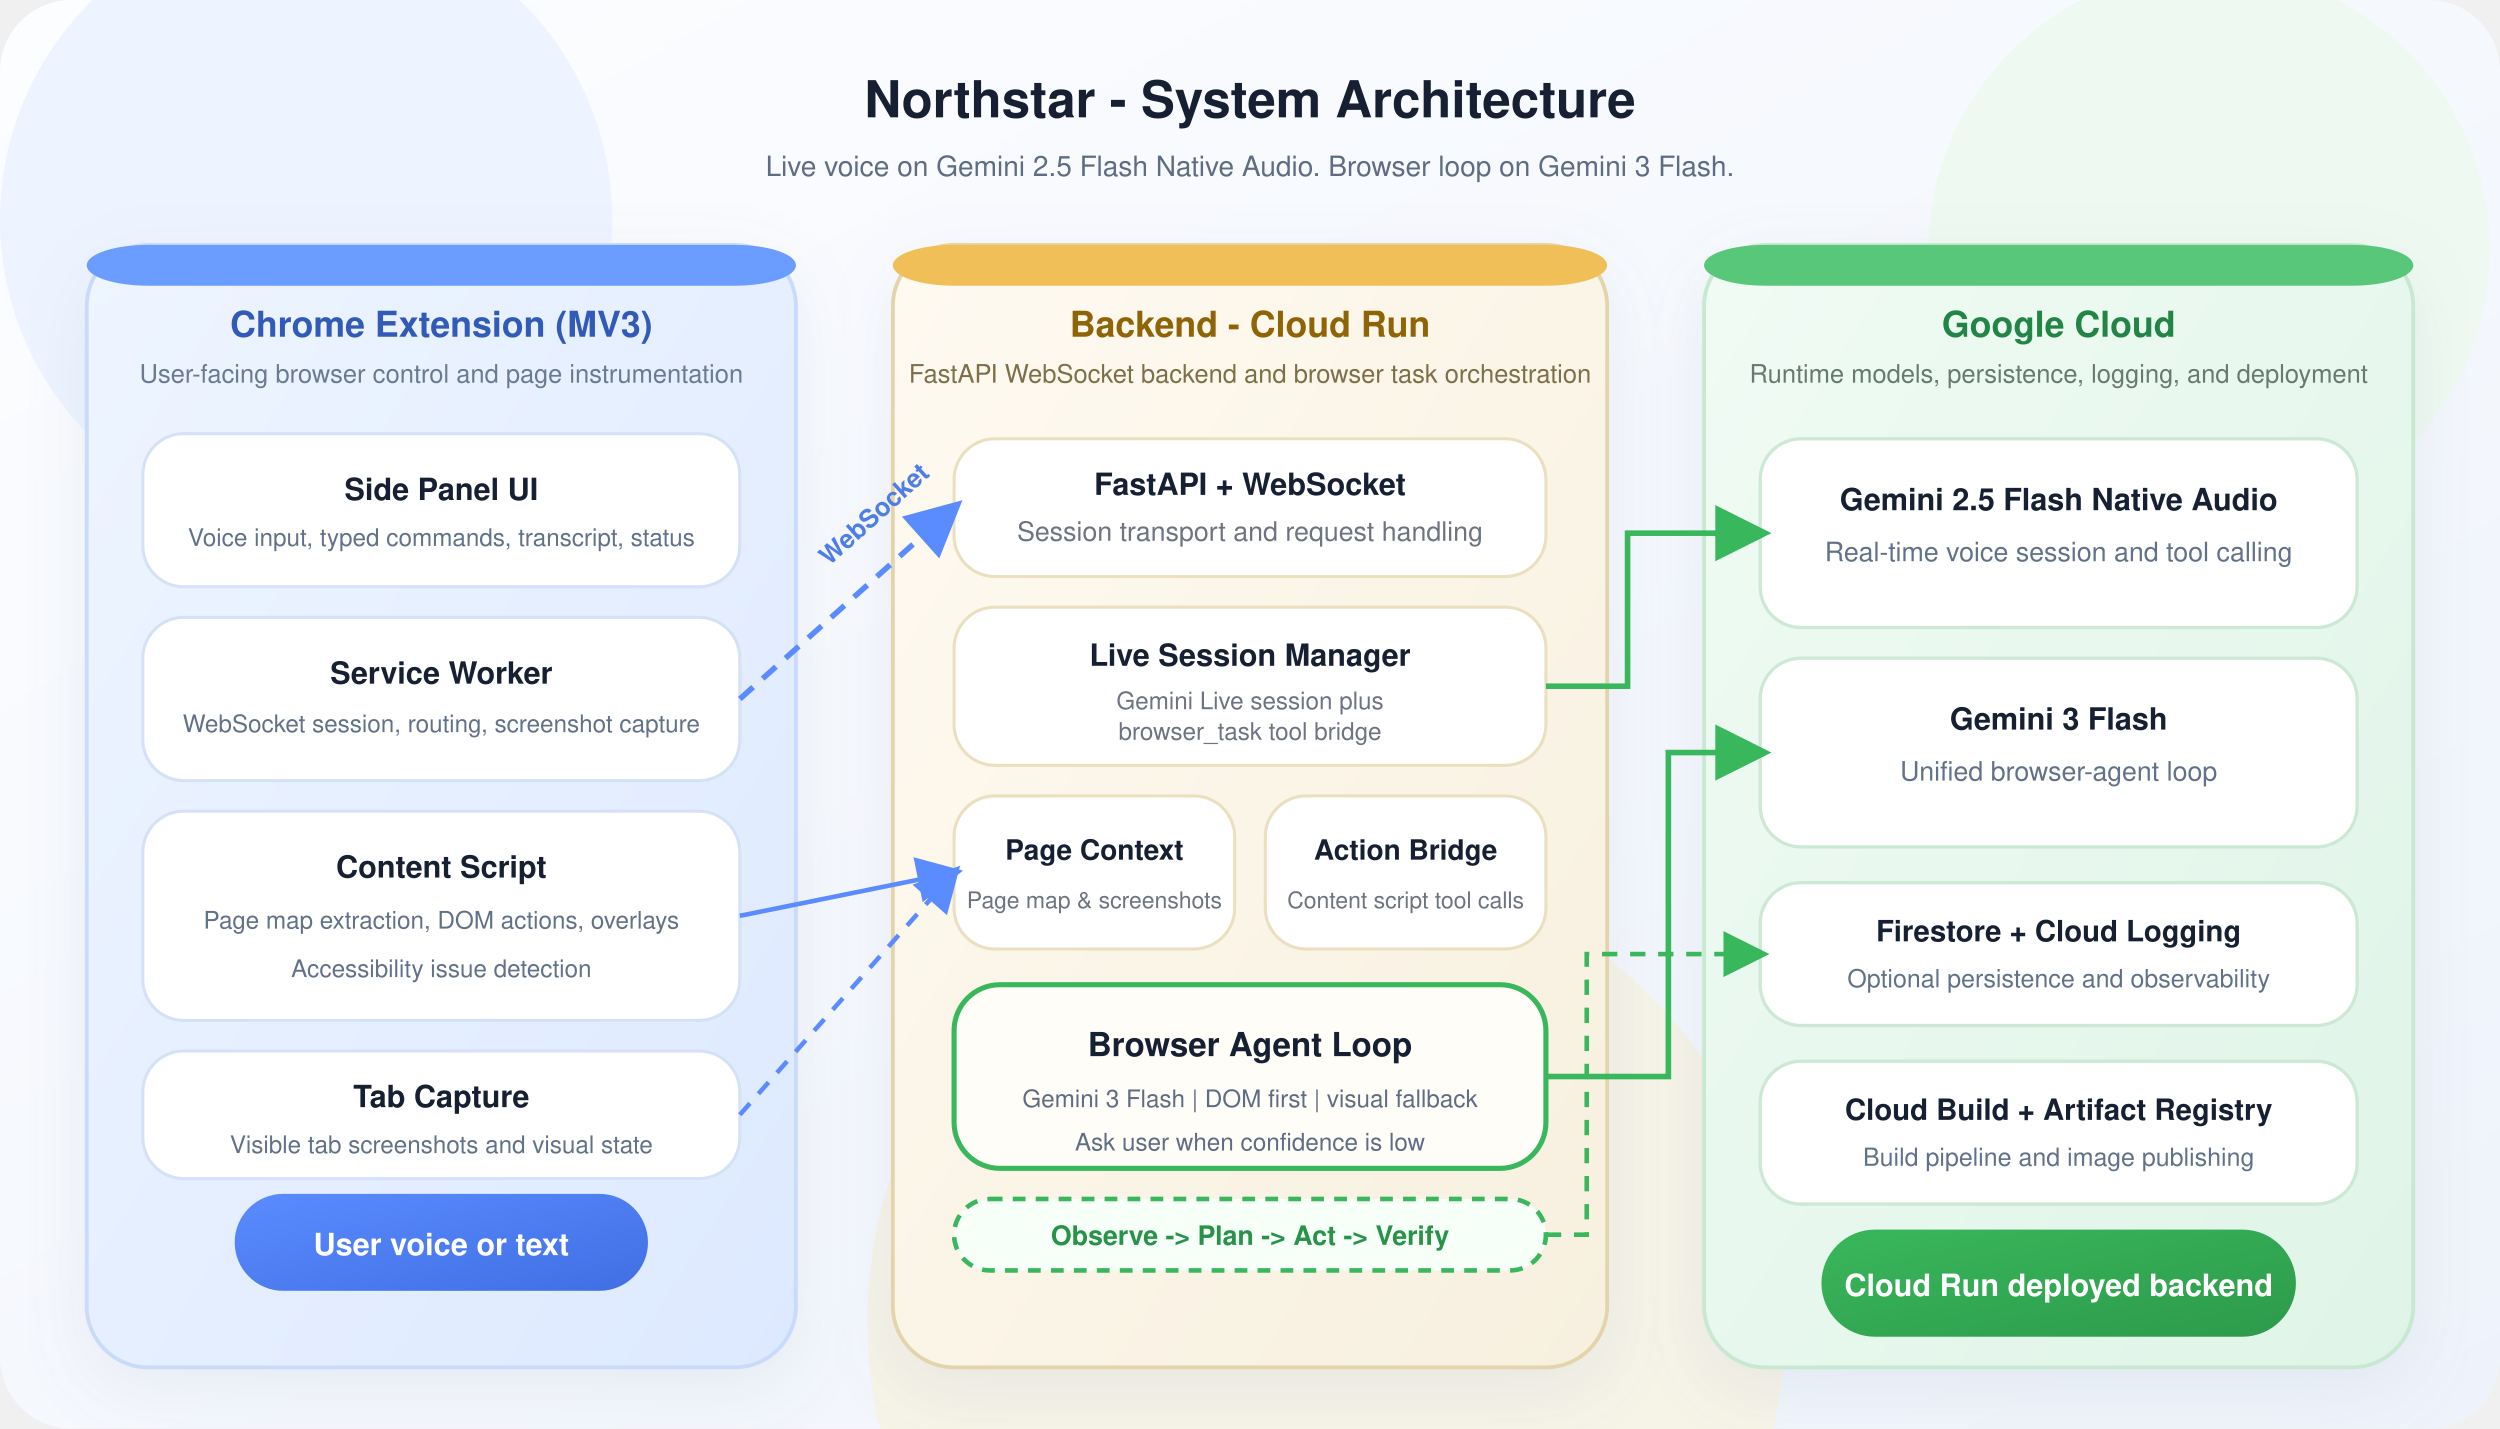
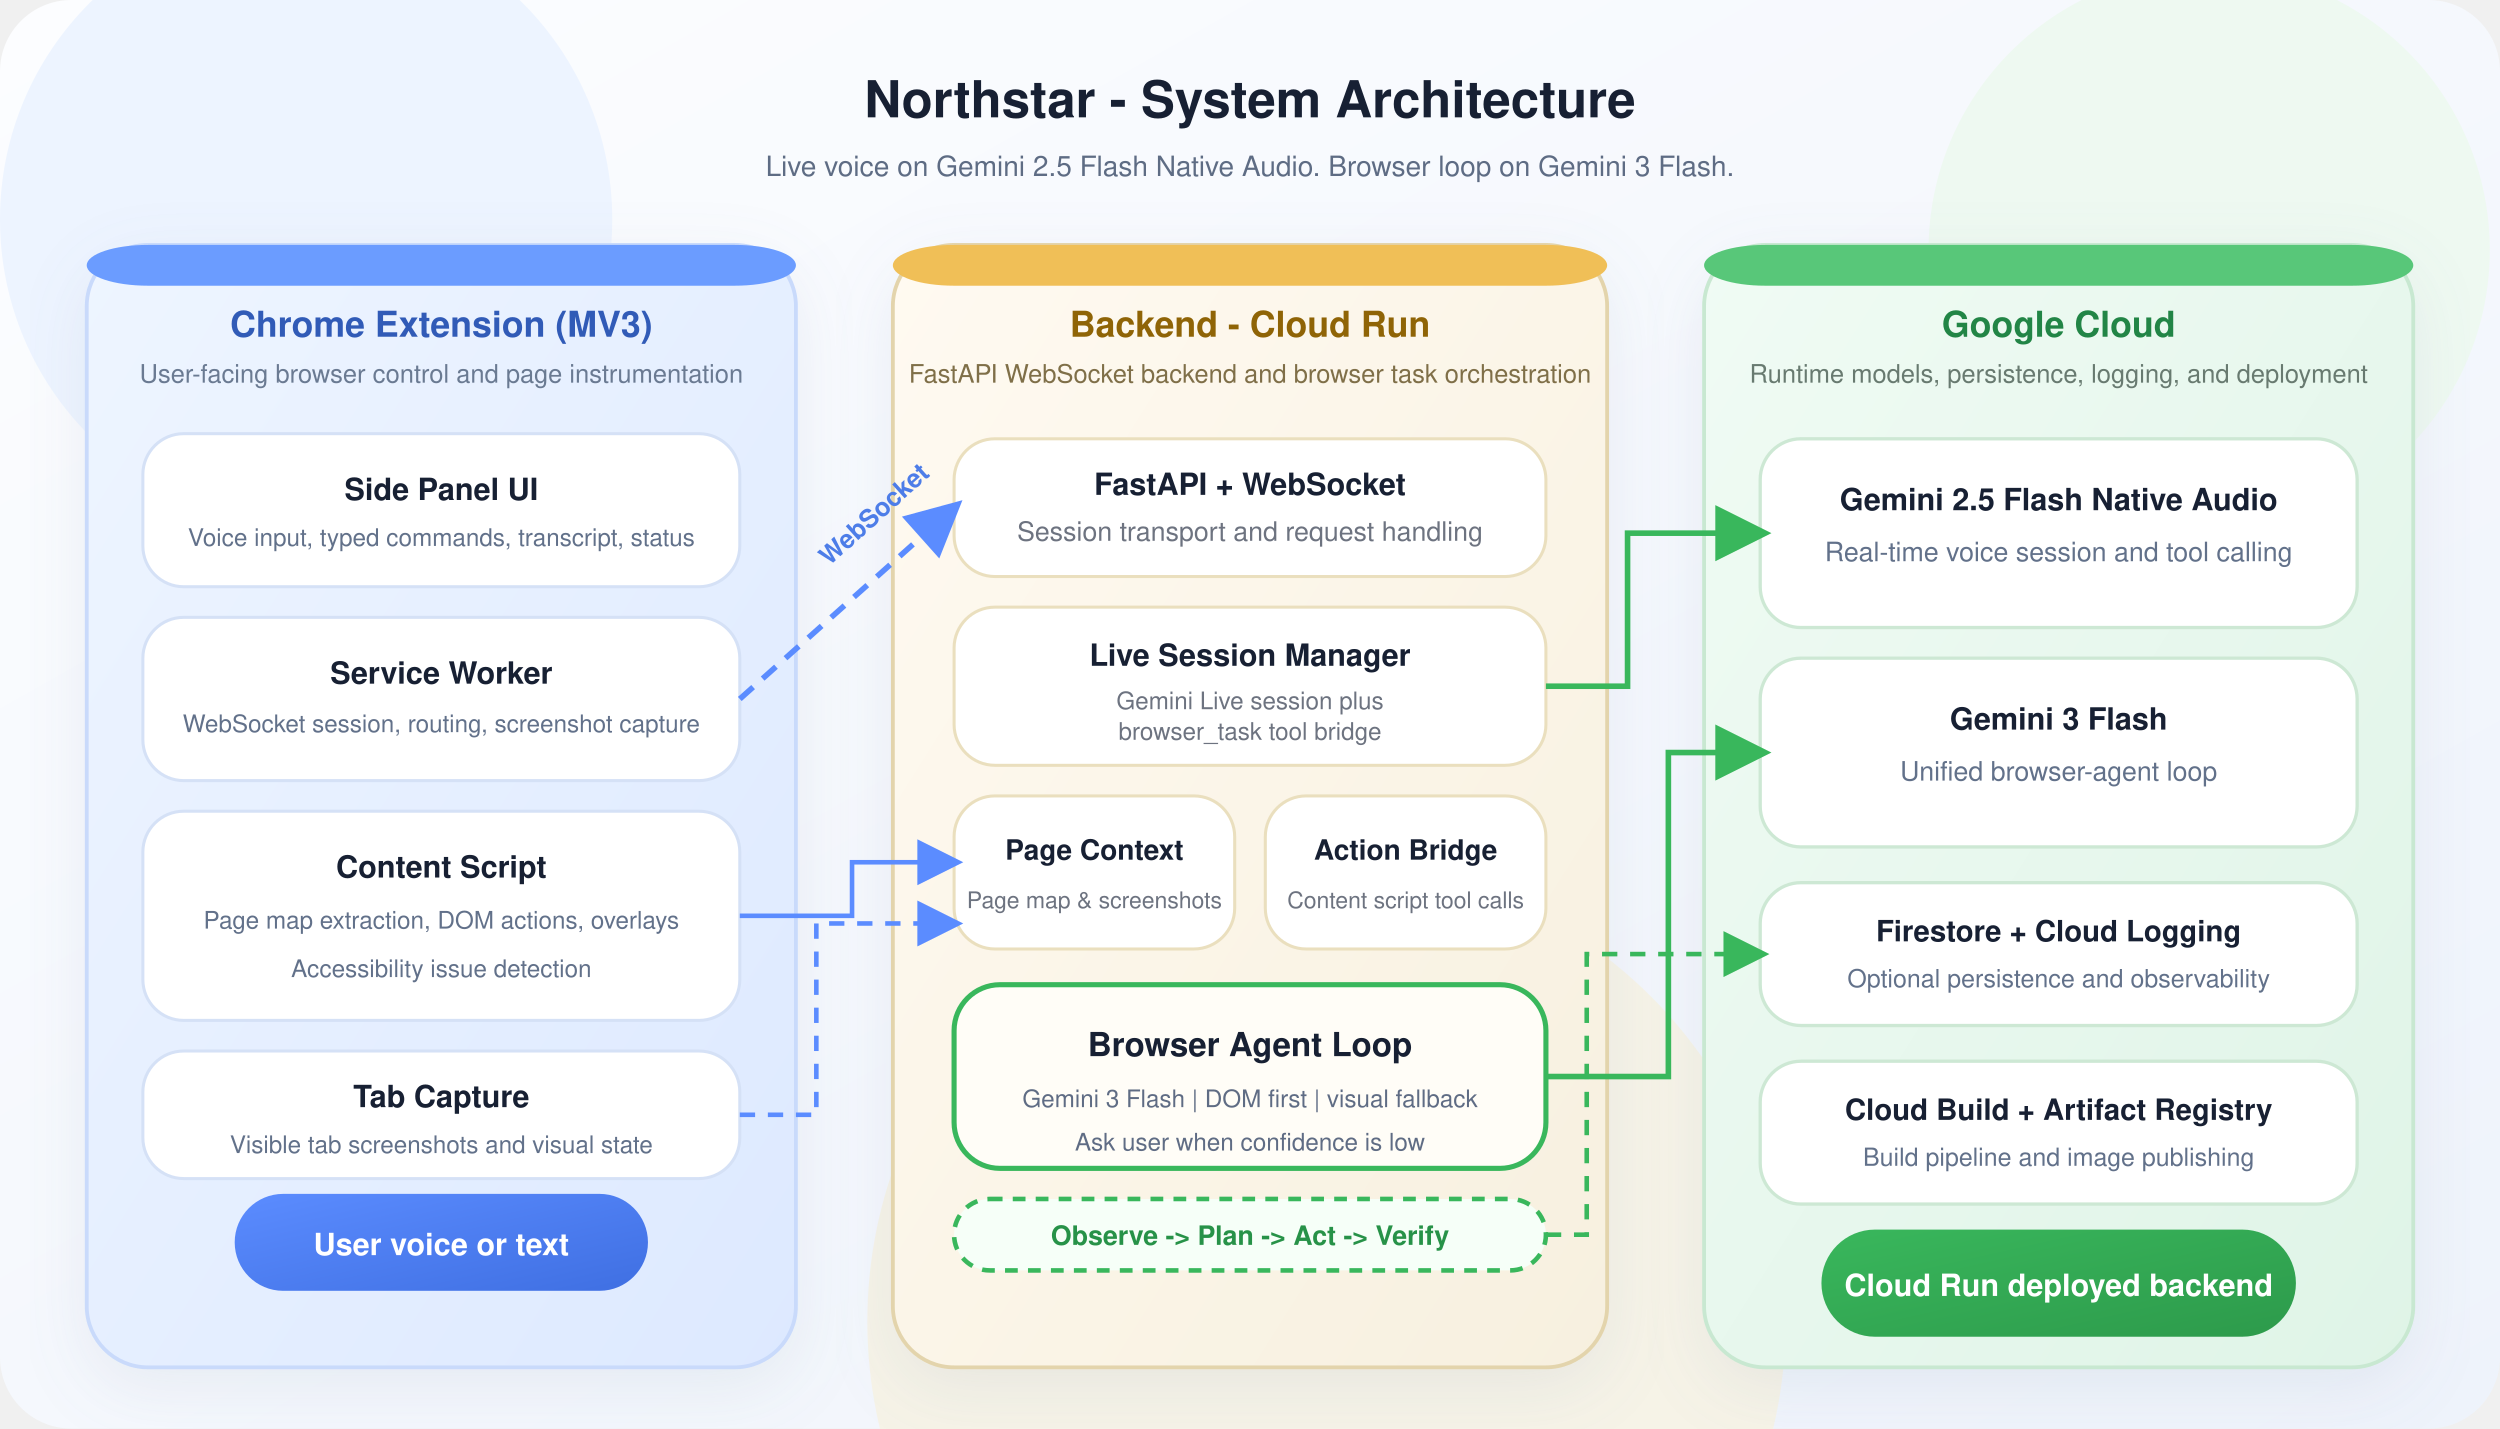
<svg xmlns="http://www.w3.org/2000/svg" width="1960" height="1120" viewBox="0 0 980 560" font-family="'Avenir Next', 'Helvetica Neue', Helvetica, Arial, sans-serif">
  <defs>
    <linearGradient id="pageBg" x1="0" y1="0" x2="1" y2="1">
      <stop offset="0%" stop-color="#fcfdff" />
      <stop offset="100%" stop-color="#eef3fb" />
    </linearGradient>
    <linearGradient id="panelBlue" x1="0" y1="0" x2="1" y2="1">
      <stop offset="0%" stop-color="#eef5ff" />
      <stop offset="100%" stop-color="#dde9ff" />
    </linearGradient>
    <linearGradient id="panelSand" x1="0" y1="0" x2="1" y2="1">
      <stop offset="0%" stop-color="#fffaf1" />
      <stop offset="100%" stop-color="#f7f0df" />
    </linearGradient>
    <linearGradient id="panelGreen" x1="0" y1="0" x2="1" y2="1">
      <stop offset="0%" stop-color="#f0fbf4" />
      <stop offset="100%" stop-color="#dff4e7" />
    </linearGradient>
    <linearGradient id="actionBlue" x1="0" y1="0" x2="1" y2="1">
      <stop offset="0%" stop-color="#5b8cff" />
      <stop offset="100%" stop-color="#3f6fe2" />
    </linearGradient>
    <linearGradient id="actionGreen" x1="0" y1="0" x2="1" y2="1">
      <stop offset="0%" stop-color="#39b75c" />
      <stop offset="100%" stop-color="#2d9a4b" />
    </linearGradient>
    <filter id="softShadow" x="-8%" y="-8%" width="116%" height="116%">
      <feDropShadow dx="0" dy="8" stdDeviation="12" flood-color="#8a9ab5" flood-opacity="0.14" />
    </filter>
    <marker id="arrowBlue" markerWidth="10" markerHeight="10" refX="8" refY="5" orient="auto">
      <path d="M0,0 L10,5 L0,10 z" fill="#5b8cff" />
    </marker>
    <marker id="arrowGreen" markerWidth="10" markerHeight="10" refX="8" refY="5" orient="auto">
      <path d="M0,0 L10,5 L0,10 z" fill="#39b75c" />
    </marker>
  </defs>
  <rect width="980" height="560" rx="28" fill="url(#pageBg)" />
  <circle cx="120" cy="86" r="120" fill="#edf4ff" />
  <circle cx="866" cy="98" r="110" fill="#eef9f1" />
  <circle cx="520" cy="518" r="180" fill="#f6f3e7" />
  <text x="490" y="46" text-anchor="middle" fill="#172033" font-size="20" font-weight="700">Northstar - System Architecture</text>
  <text x="490" y="69" text-anchor="middle" fill="#5e6c84" font-size="11">Live voice on Gemini 2.5 Flash Native Audio. Browser loop on Gemini 3 Flash.</text>
  <rect x="34" y="96" width="278" height="440" rx="24" fill="url(#panelBlue)" stroke="#c9dafb" stroke-width="1.5" filter="url(#softShadow)" />
  <rect x="34" y="96" width="278" height="16" rx="24" fill="#6b9cff" />
  <text x="173" y="132" text-anchor="middle" fill="#315bb7" font-size="14" font-weight="700">Chrome Extension (MV3)</text>
  <text x="173" y="150" text-anchor="middle" fill="#6a7a92" font-size="10">User-facing browser control and page instrumentation</text>
  <rect x="56" y="170" width="234" height="60" rx="16" fill="#ffffff" stroke="#d5e1f6" stroke-width="1.2" />
  <text x="173" y="196" text-anchor="middle" fill="#172033" font-size="12" font-weight="700">Side Panel UI</text>
  <text x="173" y="214" text-anchor="middle" fill="#62718a" font-size="9.5">Voice input, typed commands, transcript, status</text>
  <rect x="56" y="242" width="234" height="64" rx="16" fill="#ffffff" stroke="#d5e1f6" stroke-width="1.2" />
  <text x="173" y="268" text-anchor="middle" fill="#172033" font-size="12" font-weight="700">Service Worker</text>
  <text x="173" y="287" text-anchor="middle" fill="#62718a" font-size="9.5">WebSocket session, routing, screenshot capture</text>
  <rect x="56" y="318" width="234" height="82" rx="16" fill="#ffffff" stroke="#d5e1f6" stroke-width="1.2" />
  <text x="173" y="344" text-anchor="middle" fill="#172033" font-size="12" font-weight="700">Content Script</text>
  <text x="173" y="364" text-anchor="middle" fill="#62718a" font-size="9.5">Page map extraction, DOM actions, overlays</text>
  <text x="173" y="383" text-anchor="middle" fill="#62718a" font-size="9.5">Accessibility issue detection</text>
  <rect x="56" y="412" width="234" height="50" rx="16" fill="#ffffff" stroke="#d5e1f6" stroke-width="1.2" />
  <text x="173" y="434" text-anchor="middle" fill="#172033" font-size="12" font-weight="700">Tab Capture</text>
  <text x="173" y="452" text-anchor="middle" fill="#62718a" font-size="9.5">Visible tab screenshots and visual state</text>
  <rect x="92" y="468" width="162" height="38" rx="19" fill="url(#actionBlue)" />
  <text x="173" y="492" text-anchor="middle" fill="#ffffff" font-size="12" font-weight="700">User voice or text</text>
  <rect x="350" y="96" width="280" height="440" rx="24" fill="url(#panelSand)" stroke="#e3d4ac" stroke-width="1.5" filter="url(#softShadow)" />
  <rect x="350" y="96" width="280" height="16" rx="24" fill="#f0bf57" />
  <text x="490" y="132" text-anchor="middle" fill="#8f6406" font-size="14" font-weight="700">Backend - Cloud Run</text>
  <text x="490" y="150" text-anchor="middle" fill="#7f6f48" font-size="10">FastAPI WebSocket backend and browser task orchestration</text>
  <rect x="374" y="172" width="232" height="54" rx="16" fill="#ffffff" stroke="#eadfbe" stroke-width="1.2" />
  <text x="490" y="194" text-anchor="middle" fill="#172033" font-size="12" font-weight="700">FastAPI + WebSocket</text>
  <text x="490" y="212" text-anchor="middle" fill="#6d7380" font-size="10.5">Session transport and request handling</text>
  <rect x="374" y="238" width="232" height="62" rx="16" fill="#ffffff" stroke="#eadfbe" stroke-width="1.2" />
  <text x="490" y="261" text-anchor="middle" fill="#172033" font-size="12" font-weight="700">Live Session Manager</text>
  <text x="490" y="278" text-anchor="middle" fill="#6d7380" font-size="9.5">Gemini Live session plus</text>
  <text x="490" y="290" text-anchor="middle" fill="#6d7380" font-size="9.5">browser_task tool bridge</text>
  <rect x="374" y="312" width="110" height="60" rx="16" fill="#ffffff" stroke="#eadfbe" stroke-width="1.2" />
  <text x="429" y="337" text-anchor="middle" fill="#172033" font-size="11" font-weight="700">Page Context</text>
  <text x="429" y="356" text-anchor="middle" fill="#6d7380" font-size="9">Page map &amp; screenshots</text>
  <rect x="496" y="312" width="110" height="60" rx="16" fill="#ffffff" stroke="#eadfbe" stroke-width="1.2" />
  <text x="551" y="337" text-anchor="middle" fill="#172033" font-size="11" font-weight="700">Action Bridge</text>
  <text x="551" y="356" text-anchor="middle" fill="#6d7380" font-size="9">Content script tool calls</text>
  <rect x="374" y="386" width="232" height="72" rx="18" fill="#fffdf7" stroke="#39b75c" stroke-width="2" />
  <text x="490" y="414" text-anchor="middle" fill="#172033" font-size="13" font-weight="700">Browser Agent Loop</text>
  <text x="490" y="434" text-anchor="middle" fill="#5f6c84" font-size="9.5">Gemini 3 Flash | DOM first | visual fallback</text>
  <text x="490" y="451" text-anchor="middle" fill="#5f6c84" font-size="9.5">Ask user when confidence is low</text>
  <rect x="374" y="470" width="232" height="28" rx="14" fill="#f6fff8" stroke="#39b75c" stroke-width="1.8" stroke-dasharray="5,4" />
  <text x="490" y="488" text-anchor="middle" fill="#279248" font-size="10.5" font-weight="700">Observe -&gt; Plan -&gt; Act -&gt; Verify</text>
  <rect x="668" y="96" width="278" height="440" rx="24" fill="url(#panelGreen)" stroke="#c8e8d1" stroke-width="1.5" filter="url(#softShadow)" />
  <rect x="668" y="96" width="278" height="16" rx="24" fill="#58c779" />
  <text x="807" y="132" text-anchor="middle" fill="#228546" font-size="14" font-weight="700">Google Cloud</text>
  <text x="807" y="150" text-anchor="middle" fill="#687a70" font-size="10">Runtime models, persistence, logging, and deployment</text>
  <rect x="690" y="172" width="234" height="74" rx="16" fill="#ffffff" stroke="#cde8d4" stroke-width="1.3" />
  <text x="807" y="200" text-anchor="middle" fill="#172033" font-size="12" font-weight="700">Gemini 2.5 Flash Native Audio</text>
  <text x="807" y="220" text-anchor="middle" fill="#62718a" font-size="10.5">Real-time voice session and tool calling</text>
  <rect x="690" y="258" width="234" height="74" rx="16" fill="#ffffff" stroke="#cde8d4" stroke-width="1.3" />
  <text x="807" y="286" text-anchor="middle" fill="#172033" font-size="12" font-weight="700">Gemini 3 Flash</text>
  <text x="807" y="306" text-anchor="middle" fill="#62718a" font-size="10.5">Unified browser-agent loop</text>
  <rect x="690" y="346" width="234" height="56" rx="16" fill="#ffffff" stroke="#cde8d4" stroke-width="1.3" />
  <text x="807" y="369" text-anchor="middle" fill="#172033" font-size="11.5" font-weight="700">Firestore + Cloud Logging</text>
  <text x="807" y="387" text-anchor="middle" fill="#62718a" font-size="9.8">Optional persistence and observability</text>
  <rect x="690" y="416" width="234" height="56" rx="16" fill="#ffffff" stroke="#cde8d4" stroke-width="1.3" />
  <text x="807" y="439" text-anchor="middle" fill="#172033" font-size="11.5" font-weight="700">Cloud Build + Artifact Registry</text>
  <text x="807" y="457" text-anchor="middle" fill="#62718a" font-size="9.8">Build pipeline and image publishing</text>
  <rect x="714" y="482" width="186" height="42" rx="21" fill="url(#actionGreen)" />
  <text x="807" y="508" text-anchor="middle" fill="#ffffff" font-size="12" font-weight="700">Cloud Run deployed backend</text>
  <line x1="290" y1="274" x2="374" y2="199" stroke="#5b8cff" stroke-width="2.2" stroke-dasharray="7,5" marker-end="url(#arrowBlue)" />
  <text x="325" y="222" fill="#4d7de8" font-size="10" font-weight="700" transform="rotate(-42 325 222)">WebSocket</text>
-   <line x1="290" y1="359" x2="374" y2="342" stroke="#5b8cff" stroke-width="1.8" marker-end="url(#arrowBlue)" />
-   <line x1="290" y1="437" x2="374" y2="342" stroke="#5b8cff" stroke-width="1.8" stroke-dasharray="6,5" marker-end="url(#arrowBlue)" />
+   <path d="M290 359 L334 359 L334 338 L374 338" fill="none" stroke="#5b8cff" stroke-width="1.8" marker-end="url(#arrowBlue)" />
+   <path d="M290 437 L320 437 L320 362 L374 362" fill="none" stroke="#5b8cff" stroke-width="1.8" stroke-dasharray="6,5" marker-end="url(#arrowBlue)" />
  <path d="M606 269 L638 269 L638 209 L690 209" fill="none" stroke="#39b75c" stroke-width="2.2" marker-end="url(#arrowGreen)" />
  <path d="M606 422 L654 422 L654 295 L690 295" fill="none" stroke="#39b75c" stroke-width="2.2" marker-end="url(#arrowGreen)" />
  <path d="M606 484 L622 484 L622 374 L690 374" fill="none" stroke="#39b75c" stroke-width="1.8" stroke-dasharray="6,5" marker-end="url(#arrowGreen)" />
</svg>
